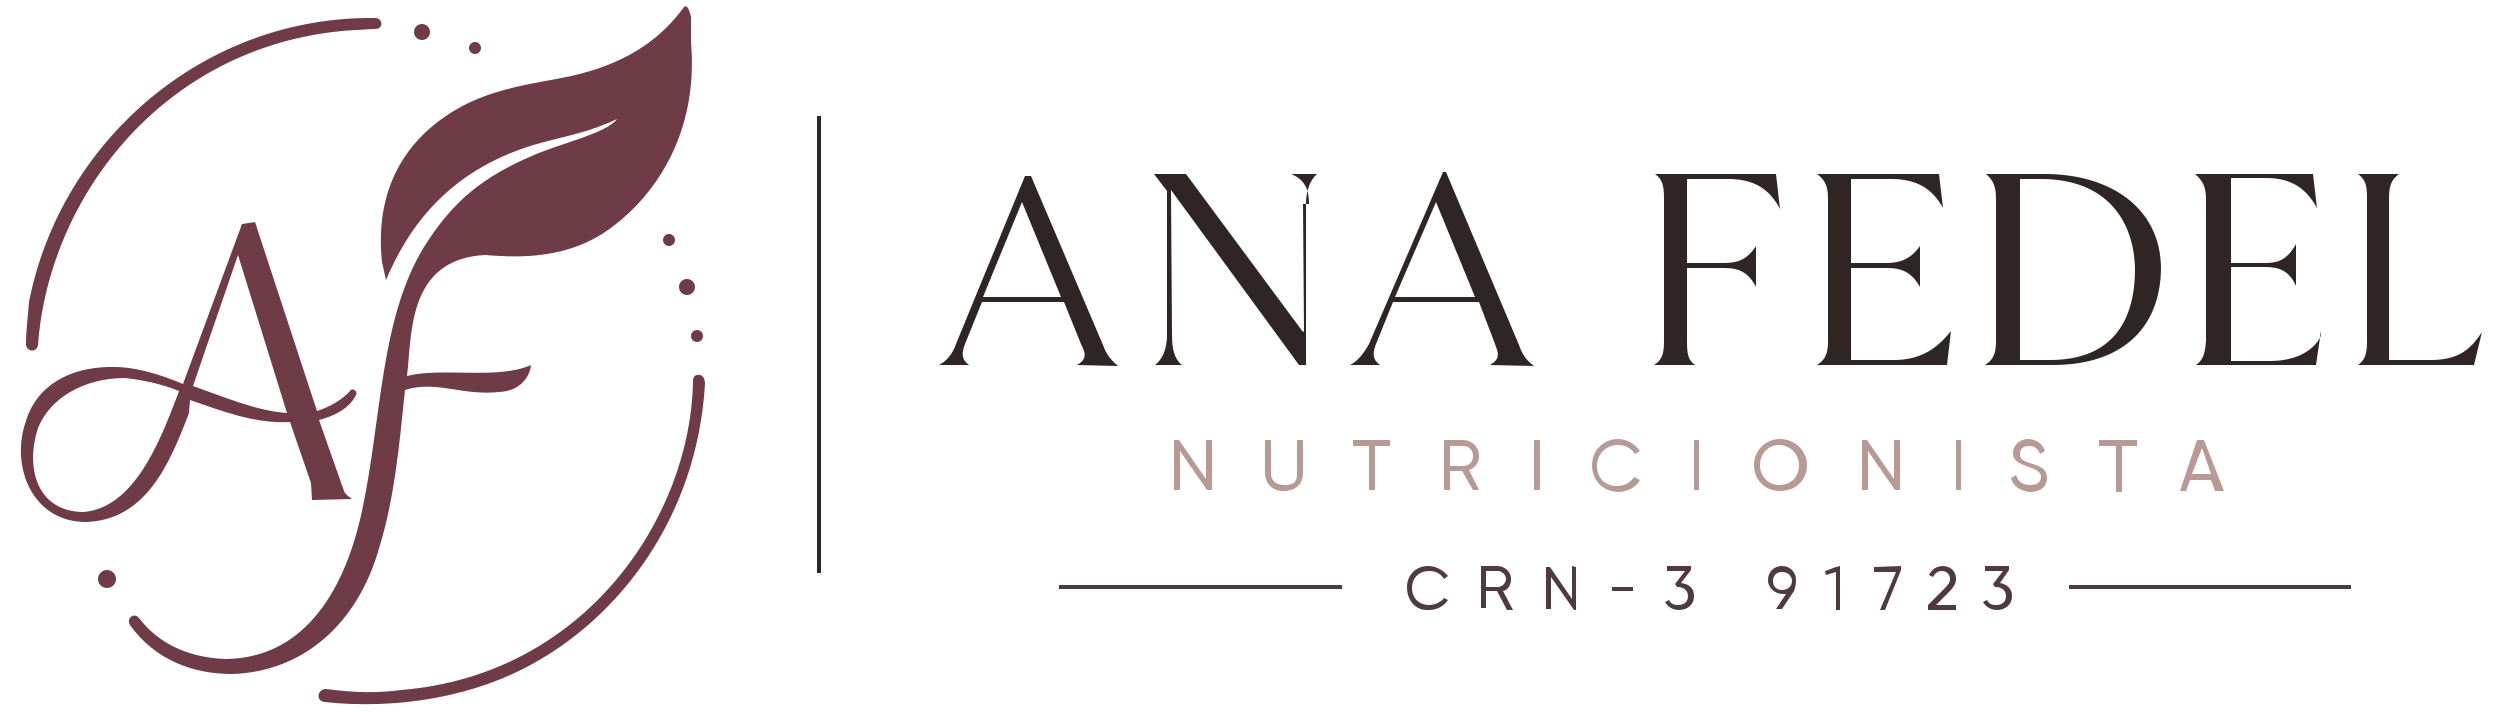
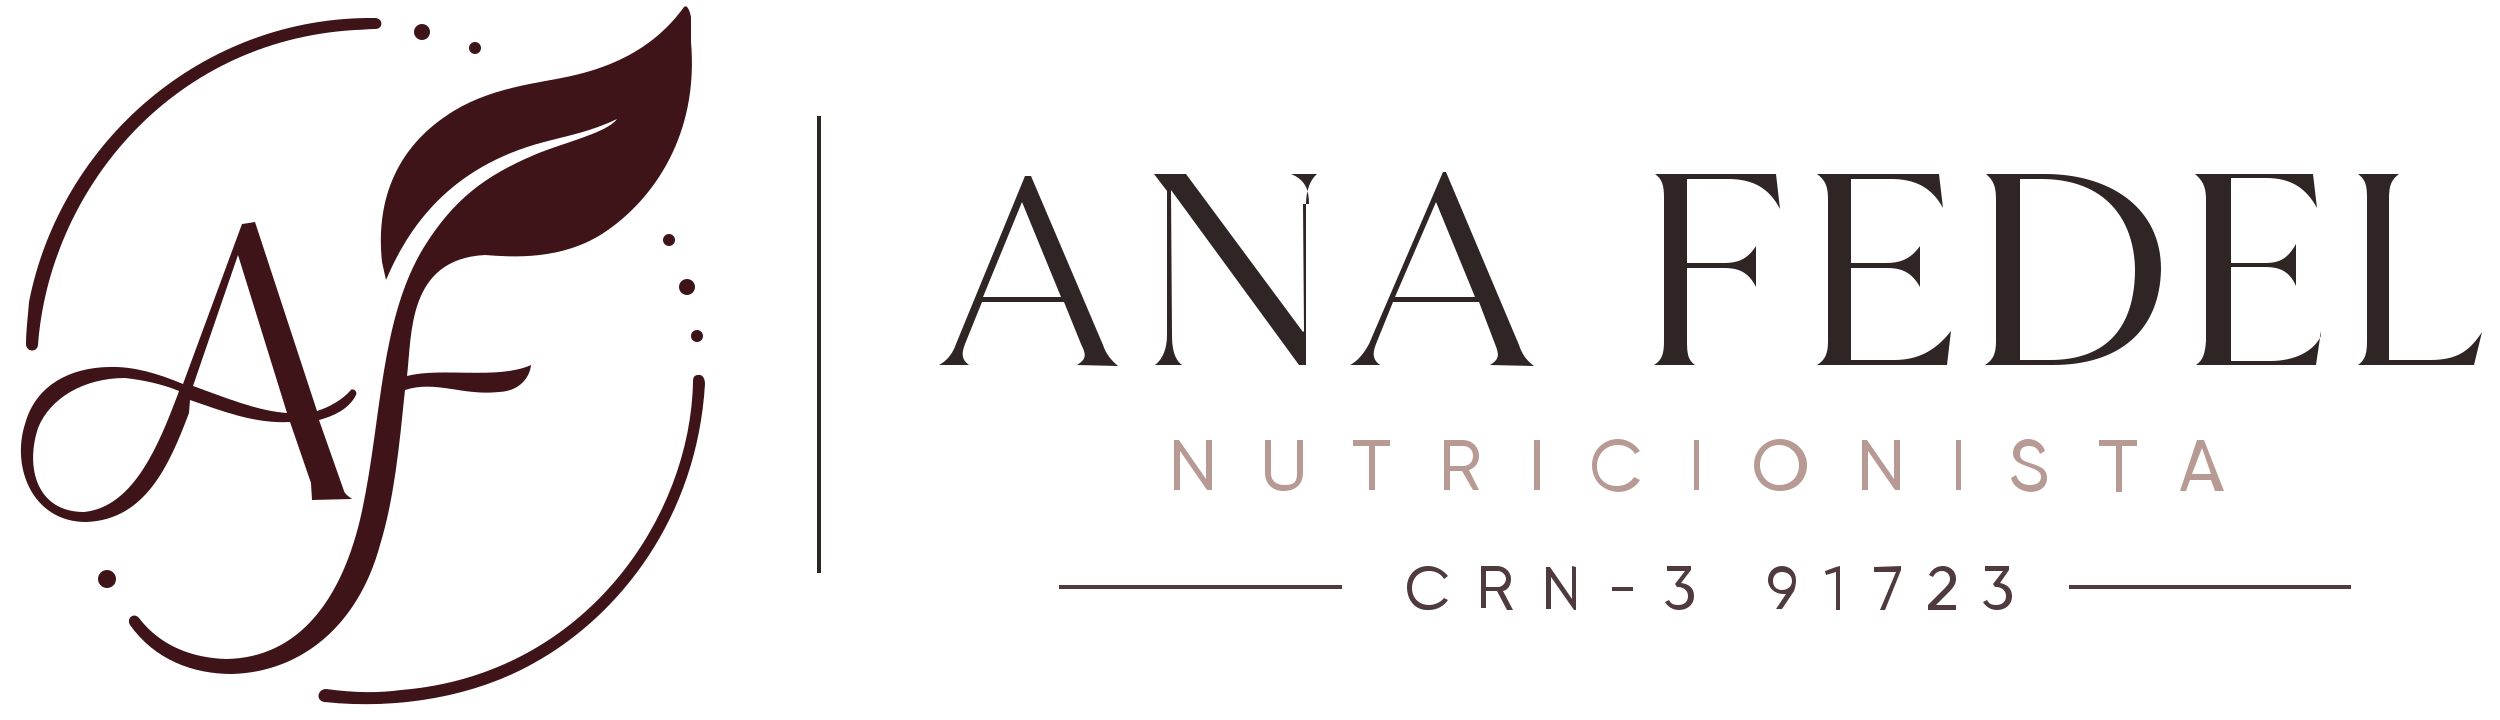
<svg xmlns="http://www.w3.org/2000/svg" viewBox="0 0 250 72">
-   <g fill="#6E3B46">
+   <g fill="#3E1418">
    <path d="m37.5 1.8c-17.3-0.2-31.5 12.5-34.6 28.4-0.1 1.4-0.3 2.8-0.3 4.2 0 0.8 1.1 0.9 1.2 0.1 1.1-15.1 13-30.4 31.7-31.5 0.6 0 1.3-0.1 2-0.1 0.9 0 0.8-1.1 0-1.1z" />
    <path d="m69.1 1.7c-0.2-1-0.5-1.2-0.7-1-2.1 2.9-5.4 5.6-11.3 6.9-3 0.7-8.4 1.1-12.5 4-4.6 3.1-7.1 8-6.4 14.6l0.4 1.8c2.2-5.2 6.3-11.3 15.8-13.8 2.2-0.6 4.6-1 7.3-2.3-1 1.4-5.5 2.4-8.3 3.6-4.9 2.1-8 4.4-11 9.2-4.4 7.2-4.2 17-6.2 26.4-1.9 8.8-6.3 14.7-13.6 14.8-3.2-0.1-6.5-1.2-8.7-4.1-0.5-0.6-1.3 0-0.9 0.7 2.5 3.5 6.3 4.9 10.2 4.9 6.9-0.2 12.6-4.8 14.8-12.9 1.4-4.6 1.9-9.6 2.5-15.5 3.1-1 5.7 0.6 9.4 0.2 2.2-0.1 3.1-1.6 3.2-2.7-3.3 1.5-9 0.2-12.4 1.1 0.5-4.1 0-11.7 7.8-12.1 2.6 0.2 7.7 0.6 12-2.3 4.9-3.3 9.4-9.8 8.6-19v-2.5z" />
    <path d="m34.4 49.1-2.5-7.1c1.5-0.4 3-1.1 3.7-2.5 0.2-0.4-0.4-0.8-0.6-0.4-0.7 0.8-2 1.6-3.3 2l-6.2-18.9-1.3 0.2-5.9 16c-2.4-1-4.9-1.8-7.5-1.7-3.7 0.1-7.2 1.7-8.3 5.7-1.4 4.4 0.8 9.8 6.1 9.8 5.9-0.2 8.3-5.6 10.3-10.9l0.1-1.3c3.2 1.1 6.5 2.4 10 2.2l2.1 6.1 0.1 1.7 4-0.1c-0.4-0.3-0.7-0.5-0.8-0.8zm-26 2.1c-4.7 0-5.9-4.4-4.6-8.4 1.2-3 4.6-5 8.7-5 1.8 0.2 3.7 0.6 5.4 1.3l-0.1 0.3c-1.9 5-4.4 11.3-9.4 11.8zm10.9-12.6 4.5-13.1 4.9 15.8c-3-0.2-6.3-1.6-9.4-2.7z" />
    <path d="m69.8 37.5c-0.4 0-0.5 0.3-0.5 0.6-0.2 13.5-10.7 29.4-29.2 30.9-2.2 0.3-4.5 0.3-7.5-0.1-0.8 0-1.1 1.1-0.2 1.3 7.5 0.8 15.2-0.6 21-3.9 8.5-4.7 16.3-14.5 17.1-27.9 0-0.6-0.3-1-0.7-0.9z" />
    <circle cx="10.7" cy="57.9" r=".9" />
    <circle cx="42.2" cy="3.2" r=".8" />
    <circle cx="47.5" cy="4.8" r=".6" />
    <circle cx="66.9" cy="24" r=".6" />
    <circle cx="68.7" cy="28.7" r=".8" />
    <circle cx="69.7" cy="33.6" r=".6" />
  </g>
  <path d="m107.7 36.5c1-0.6 0.9-1.1 0.4-2.1l-1.7-4.2h-8.2l-1.7 4.2c-0.4 1-0.3 1.6 0.4 2.1h-3c0.8-0.4 1.4-1.2 1.7-2.1l6.9-16.8h0.6l7.2 16.9c0.3 0.9 0.8 1.5 1.5 2.1l-4.1-0.1zm-5.5-16.3-3.9 9.5h7.8l-3.9-9.5z" fill="#2E2524" />
  <path d="m130.9 20.4c0-1.3-0.3-2.4-1.8-3h2.6c-0.7 0.6-1.1 1.7-1.1 3v16.1h-0.7l-12.8-17.5 0.1 14.5c0 1.3 0.2 2.4 1 3h-2.7c0.8-0.6 1.2-1.7 1.2-3v-14.4l-1.3-1.7h3.2l11.7 15.8 0.1-0.1-0.1-12.7z" fill="#2E2524" />
  <path d="m149 36.5c1-0.6 0.9-1.1 0.5-2.1l-1.6-4.2h-8.6l-1.7 4.2c-0.4 1-0.3 1.6 0.4 2.1h-3c0.8-0.4 1.4-1.2 1.9-2.1l7.4-17.2h0.3l7.3 17.3c0.3 0.9 0.7 1.5 1.5 2.1l-4.4-0.1zm-5.4-16.3-4.1 9.5h8l-3.9-9.5z" fill="#2E2524" />
  <path d="m172.8 17.9h-4.1v8.4h3.7c1.3 0 2.3-0.3 3.2-1.7v4.1c-0.8-1.6-1.9-1.9-3.2-1.9h-3.7v7.3c0 1.3 0.1 1.9 0.8 2.4h-4.1c0.8-0.5 1-1.1 1-2.4v-14.3c0-1.3-0.2-1.9-0.9-2.4h12.1l0.4 3.5c-1.1-2.1-2.7-3-5.2-3z" fill="#2E2524" />
  <path d="m194.7 36.5h-13c0.8-0.5 1.1-1.1 1.1-2.4v-14.2c0-1.3-0.3-1.9-1.1-2.5h12.2l0.4 3.4c-1.1-2-2.7-2.9-5.2-2.9h-4v8.4h3.5c1.3 0 2.4-0.3 3.4-1.7v4.1c-0.9-1.6-2-1.9-3.3-1.9h-3.6v9.2h4.3c2.5 0 4.2-1 5.7-2.9l-0.4 3.4z" fill="#2E2524" />
  <path d="m205.3 36.5h-6.8c0.8-0.5 1.1-1.1 1.1-2.4v-14.2c0-1.3-0.3-1.9-1-2.5h5.9c6.4 0 11.6 3.3 11.6 9.5-0.1 6.1-4.1 9.6-10.8 9.6zm-1.2-18.6h-2.1v18.1h3c5.7 0 8.5-3.3 8.5-9.1-0.1-4.9-2.9-9-9.4-9z" fill="#2E2524" />
  <path d="m232 33.1z" fill="#2E2524" />
  <path d="m232.1 33.1-0.5 3.4h-12c0.7-0.5 0.9-1.1 1-2.4v-14.2c0-1.3-0.4-1.9-1.1-2.5h11.8l0.4 3.4c-1.1-2-2.6-3-5.1-3h-3.5v8.5h3.4c1.3 0 2.2-0.3 3.1-1.9v4.2c-0.7-1.6-1.8-1.9-3.1-1.9h-3.4v9.4h3.9c2.4 0 4.3-0.9 5.1-2.5v-0.5z" fill="#2E2524" />
  <path d="m247.4 36.5h-11.6c0.7-0.5 0.9-1.1 0.9-2.4v-14.2c0-1.3-0.1-1.9-0.9-2.5h4.1c-0.8 0.6-1 1.2-1 2.5v16.1h4.1c2.6 0 3.9-0.8 5.2-2.8l-0.8 3.3z" fill="#2E2524" />
  <rect x="81.7" y="11.6" width=".4" height="45.7" fill="#2E2524" />
  <g fill="#B89A95">
    <path d="m121.2 44v5h-0.5l-2.7-3.9v3.9h-0.6v-5h0.5l2.7 3.9v-3.9h0.6z" />
    <path d="m126.5 47.3v-3.3h0.6v3.3c0 0.7 0.4 1.2 1.4 1.2s1.2-0.4 1.2-1.2v-3.3h0.6v3.3c0 1.1-0.7 1.8-2 1.8-1 0-1.8-0.7-1.8-1.8z" />
    <path d="m139 44.6h-1.5v4.4h-0.6v-4.4h-1.6v-0.6h3.7v0.6z" />
    <path d="m146.2 47.1h-1.2v1.9h-0.6v-5h1.9c0.8 0 1.6 0.6 1.6 1.6 0 0.7-0.4 1.2-1 1.4l1 2h-0.6l-1.1-1.9zm-1.2-0.5h1.3c0.6 0 1-0.4 1-1s-0.4-1-1-1h-1.3v2z" />
    <path d="m154 44v5h-0.6v-5h0.6z" />
    <path d="m159.2 46.5c0-1.4 1.1-2.6 2.6-2.6 0.9 0 1.7 0.5 2.2 1.2l-0.5 0.3c-0.3-0.5-0.9-0.9-1.7-0.9-1.2 0-2.1 0.9-2.1 2.1s0.8 2 2 2c0.8 0 1.4-0.4 1.7-0.9l0.6 0.3c-0.4 0.7-1.2 1.2-2.2 1.2-1.6-0.1-2.6-1.2-2.6-2.7z" />
    <path d="m169.9 44v5h-0.5v-5h0.5z" />
    <path d="m175.4 46.5c0-1.4 1.1-2.6 2.6-2.6s2.7 1.2 2.7 2.6c0 1.5-1.1 2.6-2.7 2.6-1.5 0-2.6-1.1-2.6-2.6zm4.5 0c0-1.1-0.9-2-2-2s-1.9 0.9-1.9 2 0.8 2 1.9 2c1.2 0 2-0.8 2-2z" />
    <path d="m190 44v5h-0.5l-2.7-3.9v3.9h-0.6v-5h0.5l2.7 3.9v-3.9h0.6z" />
    <path d="m196.1 44v5h-0.5v-5h0.5z" />
    <path d="m201.1 47.8 0.5-0.3c0.2 0.6 0.6 1 1.4 1 0.7 0 1.1-0.3 1.1-0.8s-0.4-0.7-1.2-1-1.6-0.5-1.6-1.4c0-0.8 0.7-1.4 1.5-1.4s1.5 0.5 1.7 1.2l-0.5 0.3c-0.2-0.5-0.5-0.8-1.1-0.8s-0.9 0.3-0.9 0.8 0.3 0.7 1 0.9c0.9 0.3 1.7 0.5 1.7 1.5 0 0.9-0.7 1.4-1.7 1.4-1-0.1-1.7-0.6-1.9-1.4z" />
    <path d="m213.7 44.6h-1.5v4.6h-0.6v-4.6h-1.7v-0.6h3.8v0.6z" />
    <path d="m221.5 49.1-0.4-1.1h-2.1l-0.4 1.1h-0.6l1.7-5.1h0.7l2 5.1h-0.9zm-2.3-1.7h1.9l-0.9-2.6-1 2.6z" />
  </g>
  <g fill="#4F3A3D">
    <path d="m140.7 58.7c0-1.2 0.9-2.1 2.1-2.1 0.8 0 1.5 0.4 2 1l-0.4 0.3c-0.3-0.5-0.8-0.8-1.5-0.8-1 0-1.7 0.7-1.7 1.7s0.7 1.7 1.7 1.7c0.6 0 1.2-0.3 1.5-0.7l0.4 0.2c-0.4 0.6-1.1 1-1.9 1-1.3 0.1-2.2-0.9-2.2-2.3z" />
    <path d="m149.7 59.1h-1.1v1.7h-0.5v-4.2h1.6c0.7 0 1.4 0.5 1.4 1.3 0 0.6-0.3 1.1-0.8 1.2l1 1.9h-0.6l-1-1.9zm-1.1-0.4h1.2c0.4 0 0.8-0.4 0.8-0.8s-0.4-0.8-0.8-0.8h-1.2v1.6z" />
    <path d="m157.6 56.7v4.3h-0.2l-2.3-3.3v3.2h-0.5v-4.2h0.4l2.2 3.2v-3.3l0.4 0.1z" />
    <path d="m161.2 58.7h2.1v0.4h-2.1v-0.4z" />
    <path d="m169.4 59.6c0 0.9-0.7 1.4-1.5 1.4-0.6 0-1.1-0.3-1.4-0.8l0.4-0.2c0.2 0.4 0.5 0.5 0.9 0.5 0.6 0 1-0.3 1-0.9 0-0.5-0.4-0.9-1-0.9h-0.1l-0.2-0.3 1-1.3h-1.8v-0.5h2.4v0.4l-1 1.3c0.8 0.1 1.3 0.5 1.3 1.3z" />
    <path d="m179.4 59.1-1.2 1.8h-0.6l1-1.5h-0.3c-0.8 0-1.5-0.6-1.5-1.4s0.6-1.4 1.4-1.4 1.4 0.6 1.4 1.4c0 0.5-0.1 0.8-0.2 1.1zm-1.2-0.1c0.6 0 1-0.4 1-0.9s-0.4-0.9-1-0.9-0.9 0.4-0.9 0.9 0.3 0.9 0.9 0.9z" />
    <path d="m184 56.6v4.4h-0.4v-3.8l-1 0.3-0.1-0.4 1.1-0.4 0.4-0.1z" />
    <path d="m190.1 56.6v0.4l-1.6 4h-0.5l1.6-3.8h-2.2v-0.5l2.7-0.1z" />
    <path d="m192.8 60.5 1.5-1.5c0.4-0.4 0.7-0.7 0.7-1.1 0-0.5-0.4-0.8-0.8-0.8s-0.7 0.2-0.9 0.6l-0.4-0.2c0.3-0.6 0.8-0.9 1.4-0.9s1.3 0.4 1.3 1.3c0 0.6-0.4 1-0.9 1.5l-1.1 1.1h2v0.5h-2.8v-0.5z" />
    <path d="m201.2 59.6c0 0.9-0.7 1.4-1.5 1.4-0.6 0-1.1-0.3-1.4-0.8l0.4-0.2c0.2 0.4 0.5 0.5 0.9 0.5 0.6 0 1-0.3 1-0.9 0-0.5-0.4-0.9-1-0.9h-0.1l-0.2-0.3 1-1.3h-1.8v-0.5h2.4v0.4l-0.9 1.3c0.6 0.1 1.2 0.5 1.2 1.3z" />
  </g>
  <rect x="105.9" y="58.5" width="28.3" height=".4" fill="#4F3A3D" />
  <rect x="206.9" y="58.5" width="28.2" height=".4" fill="#4F3A3D" />
</svg>
